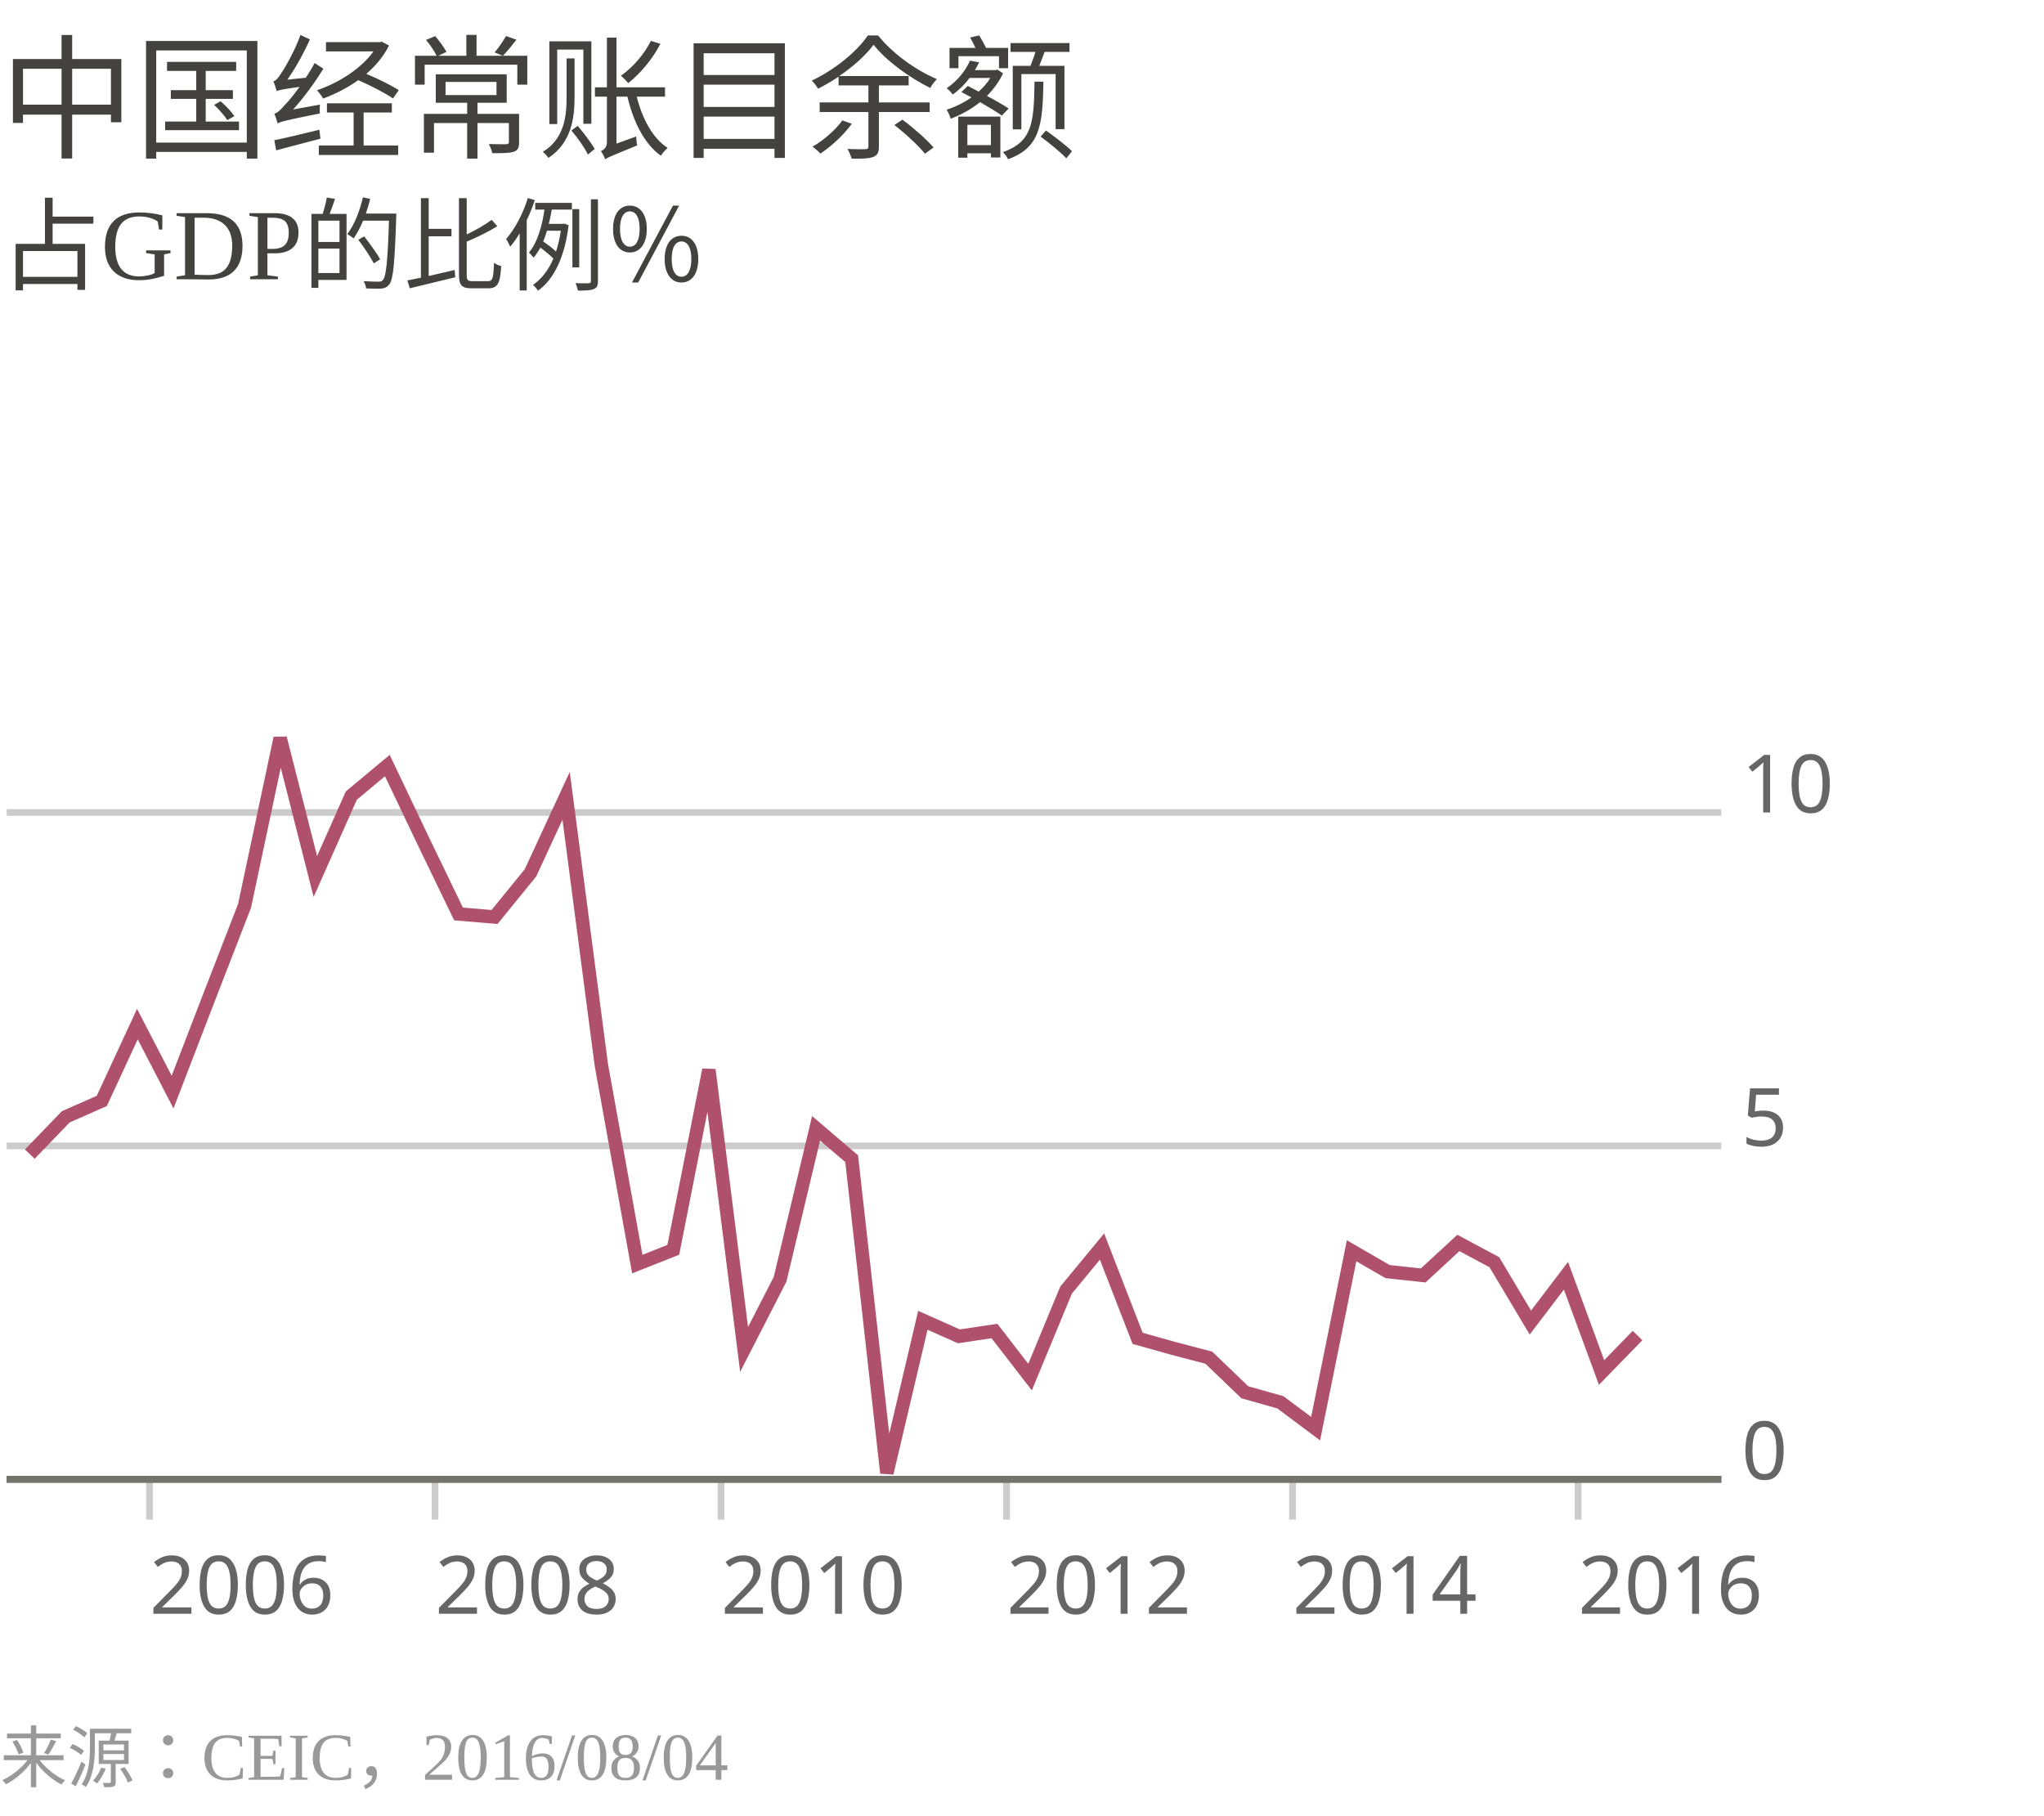
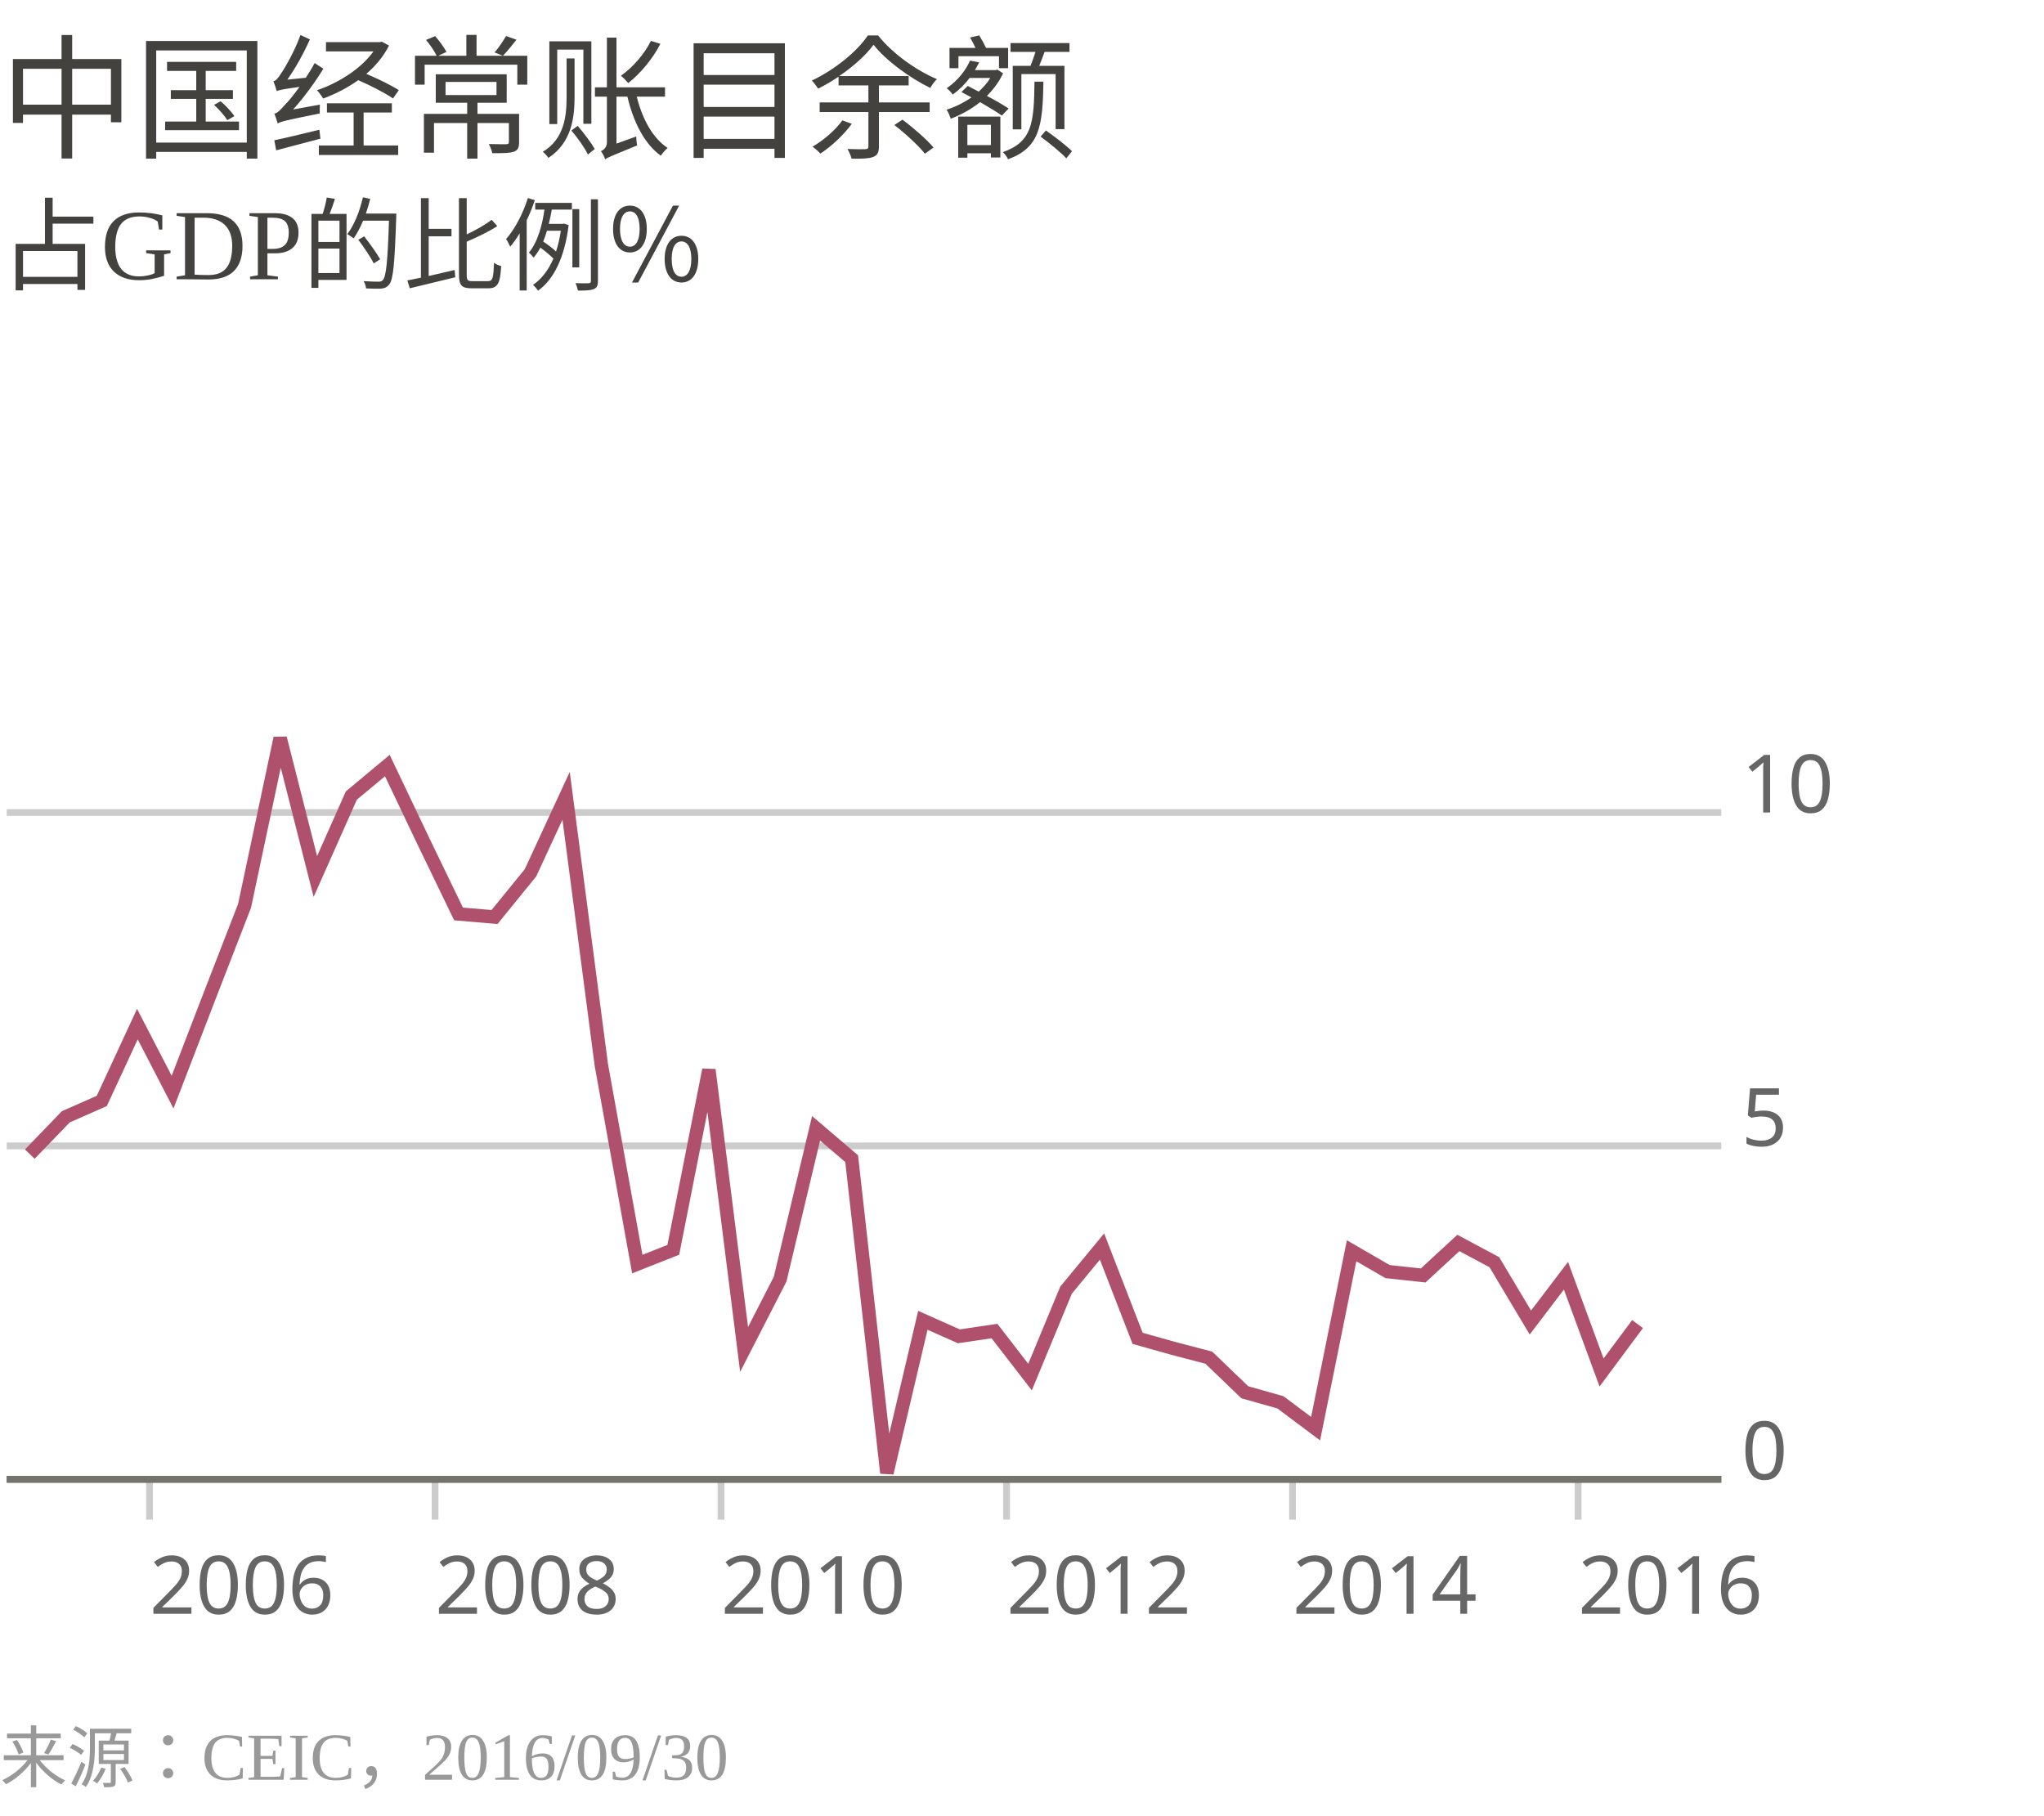
<svg xmlns="http://www.w3.org/2000/svg" viewBox="0 0 304 270">
  <text class="chart-title" fill="#43423e" font-size="20" y="22">中国经常账目余额</text>
  <text class="chart-subtitle" fill="#43423e" font-size="15" y="42">占GDP的比例％</text>
-   <text class="chart-source" font-size="10" fill-opacity="0.4" y="265">来源：CEIC，2016/08/04</text>
+   <text class="chart-source" font-size="10" fill-opacity="0.4" y="265">来源：CEIC，2016/09/30</text>
  <g transform="translate(1,100)">
    <g transform="translate(0,120)" class="x axis">
      <g class="tick" style="" transform="translate(21.23546,0)">
        <line y2="6" x2="0" fill="none" stroke="#000" stroke-opacity="0.2" />
        <text dy="0" style="" y="20" x="0" font-family="MetricWeb,sans-serif" fill-opacity="0.6" font-size="12" text-anchor="start">2006</text>
      </g>
      <g class="tick" style="" transform="translate(63.70637,0)">
        <line y2="6" x2="0" fill="none" stroke="#000" stroke-opacity="0.2" />
        <text dy="0" style="" y="20" x="0" font-family="MetricWeb,sans-serif" fill-opacity="0.6" font-size="12" text-anchor="start">2008</text>
      </g>
      <g class="tick" style="" transform="translate(106.2355,0)">
        <line y2="6" x2="0" fill="none" stroke="#000" stroke-opacity="0.2" />
        <text dy="0" style="" y="20" x="0" font-family="MetricWeb,sans-serif" fill-opacity="0.6" font-size="12" text-anchor="start">2010</text>
      </g>
      <g class="tick" style="" transform="translate(148.7064,0)">
        <line y2="6" x2="0" fill="none" stroke="#000" stroke-opacity="0.2" />
        <text dy="0" style="" y="20" x="0" font-family="MetricWeb,sans-serif" fill-opacity="0.6" font-size="12" text-anchor="start">2012</text>
      </g>
      <g class="tick" style="" transform="translate(191.2355,0)">
        <line y2="6" x2="0" fill="none" stroke="#000" stroke-opacity="0.2" />
        <text dy="0" style="" y="20" x="0" font-family="MetricWeb,sans-serif" fill-opacity="0.6" font-size="12" text-anchor="start">2014</text>
      </g>
      <g class="tick" style="" transform="translate(233.7064,0)">
        <line y2="6" x2="0" fill="none" stroke="#000" stroke-opacity="0.2" />
        <text dy="0" style="" y="20" x="0" font-family="MetricWeb,sans-serif" fill-opacity="0.6" font-size="12" text-anchor="start">2016</text>
      </g>
      <path class="domain" d="M0,0V0H255V0" fill="none" stroke="#74736c" />
    </g>
    <g transform="translate(255,0)" class="y axis">
      <g class="tick" style="" transform="translate(0,120)">
        <line x2="-255" y2="0" fill="none" stroke="#000" stroke-opacity="0.2" />
        <text dy="0" style="text-anchor: start;" x="3" y="0" font-family="MetricWeb,sans-serif" fill-opacity="0.6" font-size="12">0</text>
      </g>
      <g class="tick" style="" transform="translate(0,70.41667)">
        <line x2="-255" y2="0" fill="none" stroke="#000" stroke-opacity="0.2" />
        <text dy="0" style="text-anchor: start;" x="3" y="0" font-family="MetricWeb,sans-serif" fill-opacity="0.6" font-size="12">5</text>
      </g>
      <g class="tick" style="" transform="translate(0,20.83333)">
        <line x2="-255" y2="0" fill="none" stroke="#000" stroke-opacity="0.2" />
        <text dy="0" style="text-anchor: start;" x="3" y="0" font-family="MetricWeb,sans-serif" fill-opacity="0.6" font-size="12">10</text>
      </g>
      <path class="domain" d="M-255,1H0V120H-255" fill="none" stroke="#000" stroke-opacity="0" />
      <line class="highlight-line" x1="0" x2="-255" y1="120" y2="120" fill="none" stroke="#74736c" />
    </g>
    <g>
-       <path d="M3.433,71.639L8.785,66.089L14.138,63.729L19.432,52.305L24.668,62.417L30.021,48.509L35.373,34.714L40.667,9.776L45.903,30.352L51.256,18.312L56.608,13.854L61.903,24.967L67.197,35.921L72.55,36.378L77.902,29.799L83.196,18.347L88.433,58.362L93.785,87.992L99.138,85.874L104.432,59.1L109.668,100.686L115.021,90.246L120.373,67.8L125.667,72.316L130.903,119.063L136.256,96.352L141.608,98.737L146.903,97.95L152.197,104.799L157.55,91.87L162.902,85.386L168.196,99.038L173.433,100.509L178.785,101.912L184.138,107.055L189.432,108.551L194.668,112.47L200.021,86.012L205.373,89.109L210.667,89.682L215.903,84.85L221.256,87.717L226.608,96.686L231.903,89.725L237.197,104.118L242.55,98.621" stroke-width="2" fill="none" stroke="#af516c" />
+       <path d="M3.433,71.639L8.785,66.089L14.138,63.729L19.432,52.305L24.668,62.417L30.021,48.509L35.373,34.714L40.667,9.776L45.903,30.352L51.256,18.312L56.608,13.854L61.903,24.967L67.197,35.921L72.55,36.378L77.902,29.799L83.196,18.347L88.433,58.362L93.785,87.992L99.138,85.874L104.432,59.1L109.668,100.686L115.021,90.246L120.373,67.8L125.667,72.316L130.903,119.063L136.256,96.352L141.608,98.737L146.903,97.95L152.197,104.799L157.55,91.87L162.902,85.386L168.196,99.038L173.433,100.509L178.785,101.912L184.138,107.055L189.432,108.551L194.668,112.47L200.021,86.012L205.373,89.109L210.667,89.682L215.903,84.85L221.256,87.717L226.608,96.686L231.903,89.725L237.197,104.118L242.55,96.912" stroke-width="2" fill="none" stroke="#af516c" />
    </g>
  </g>
</svg>
